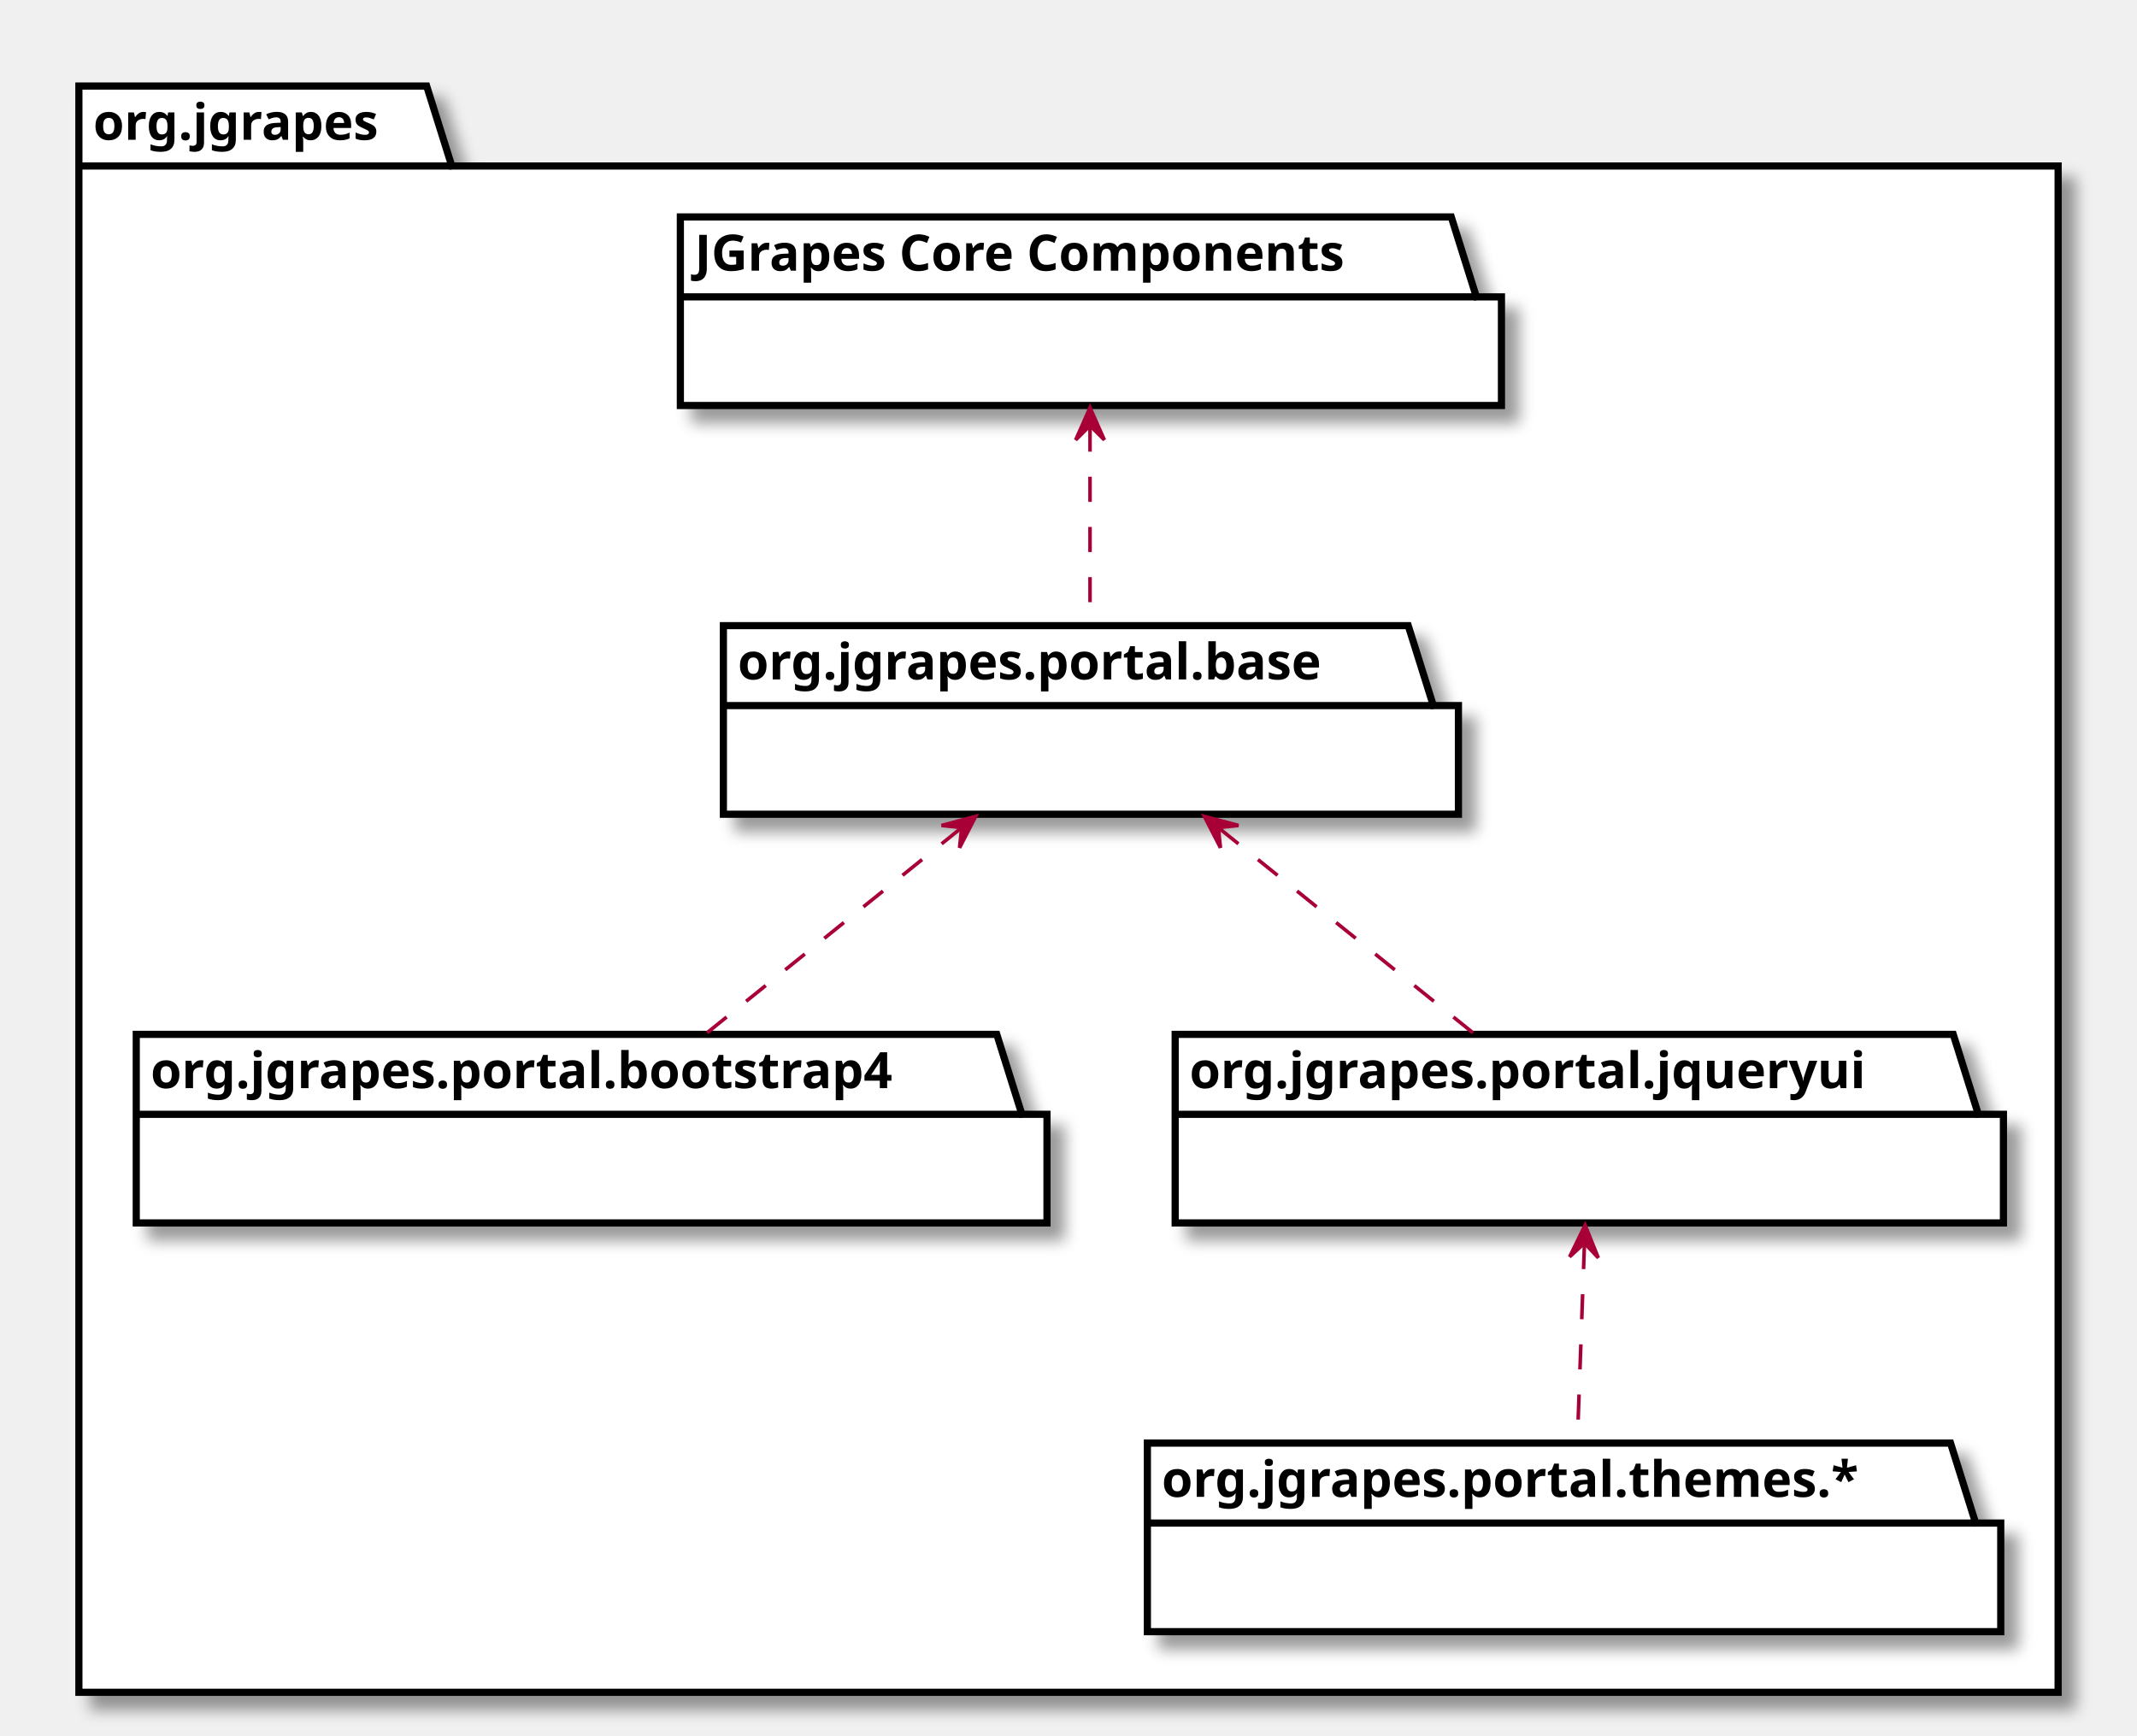
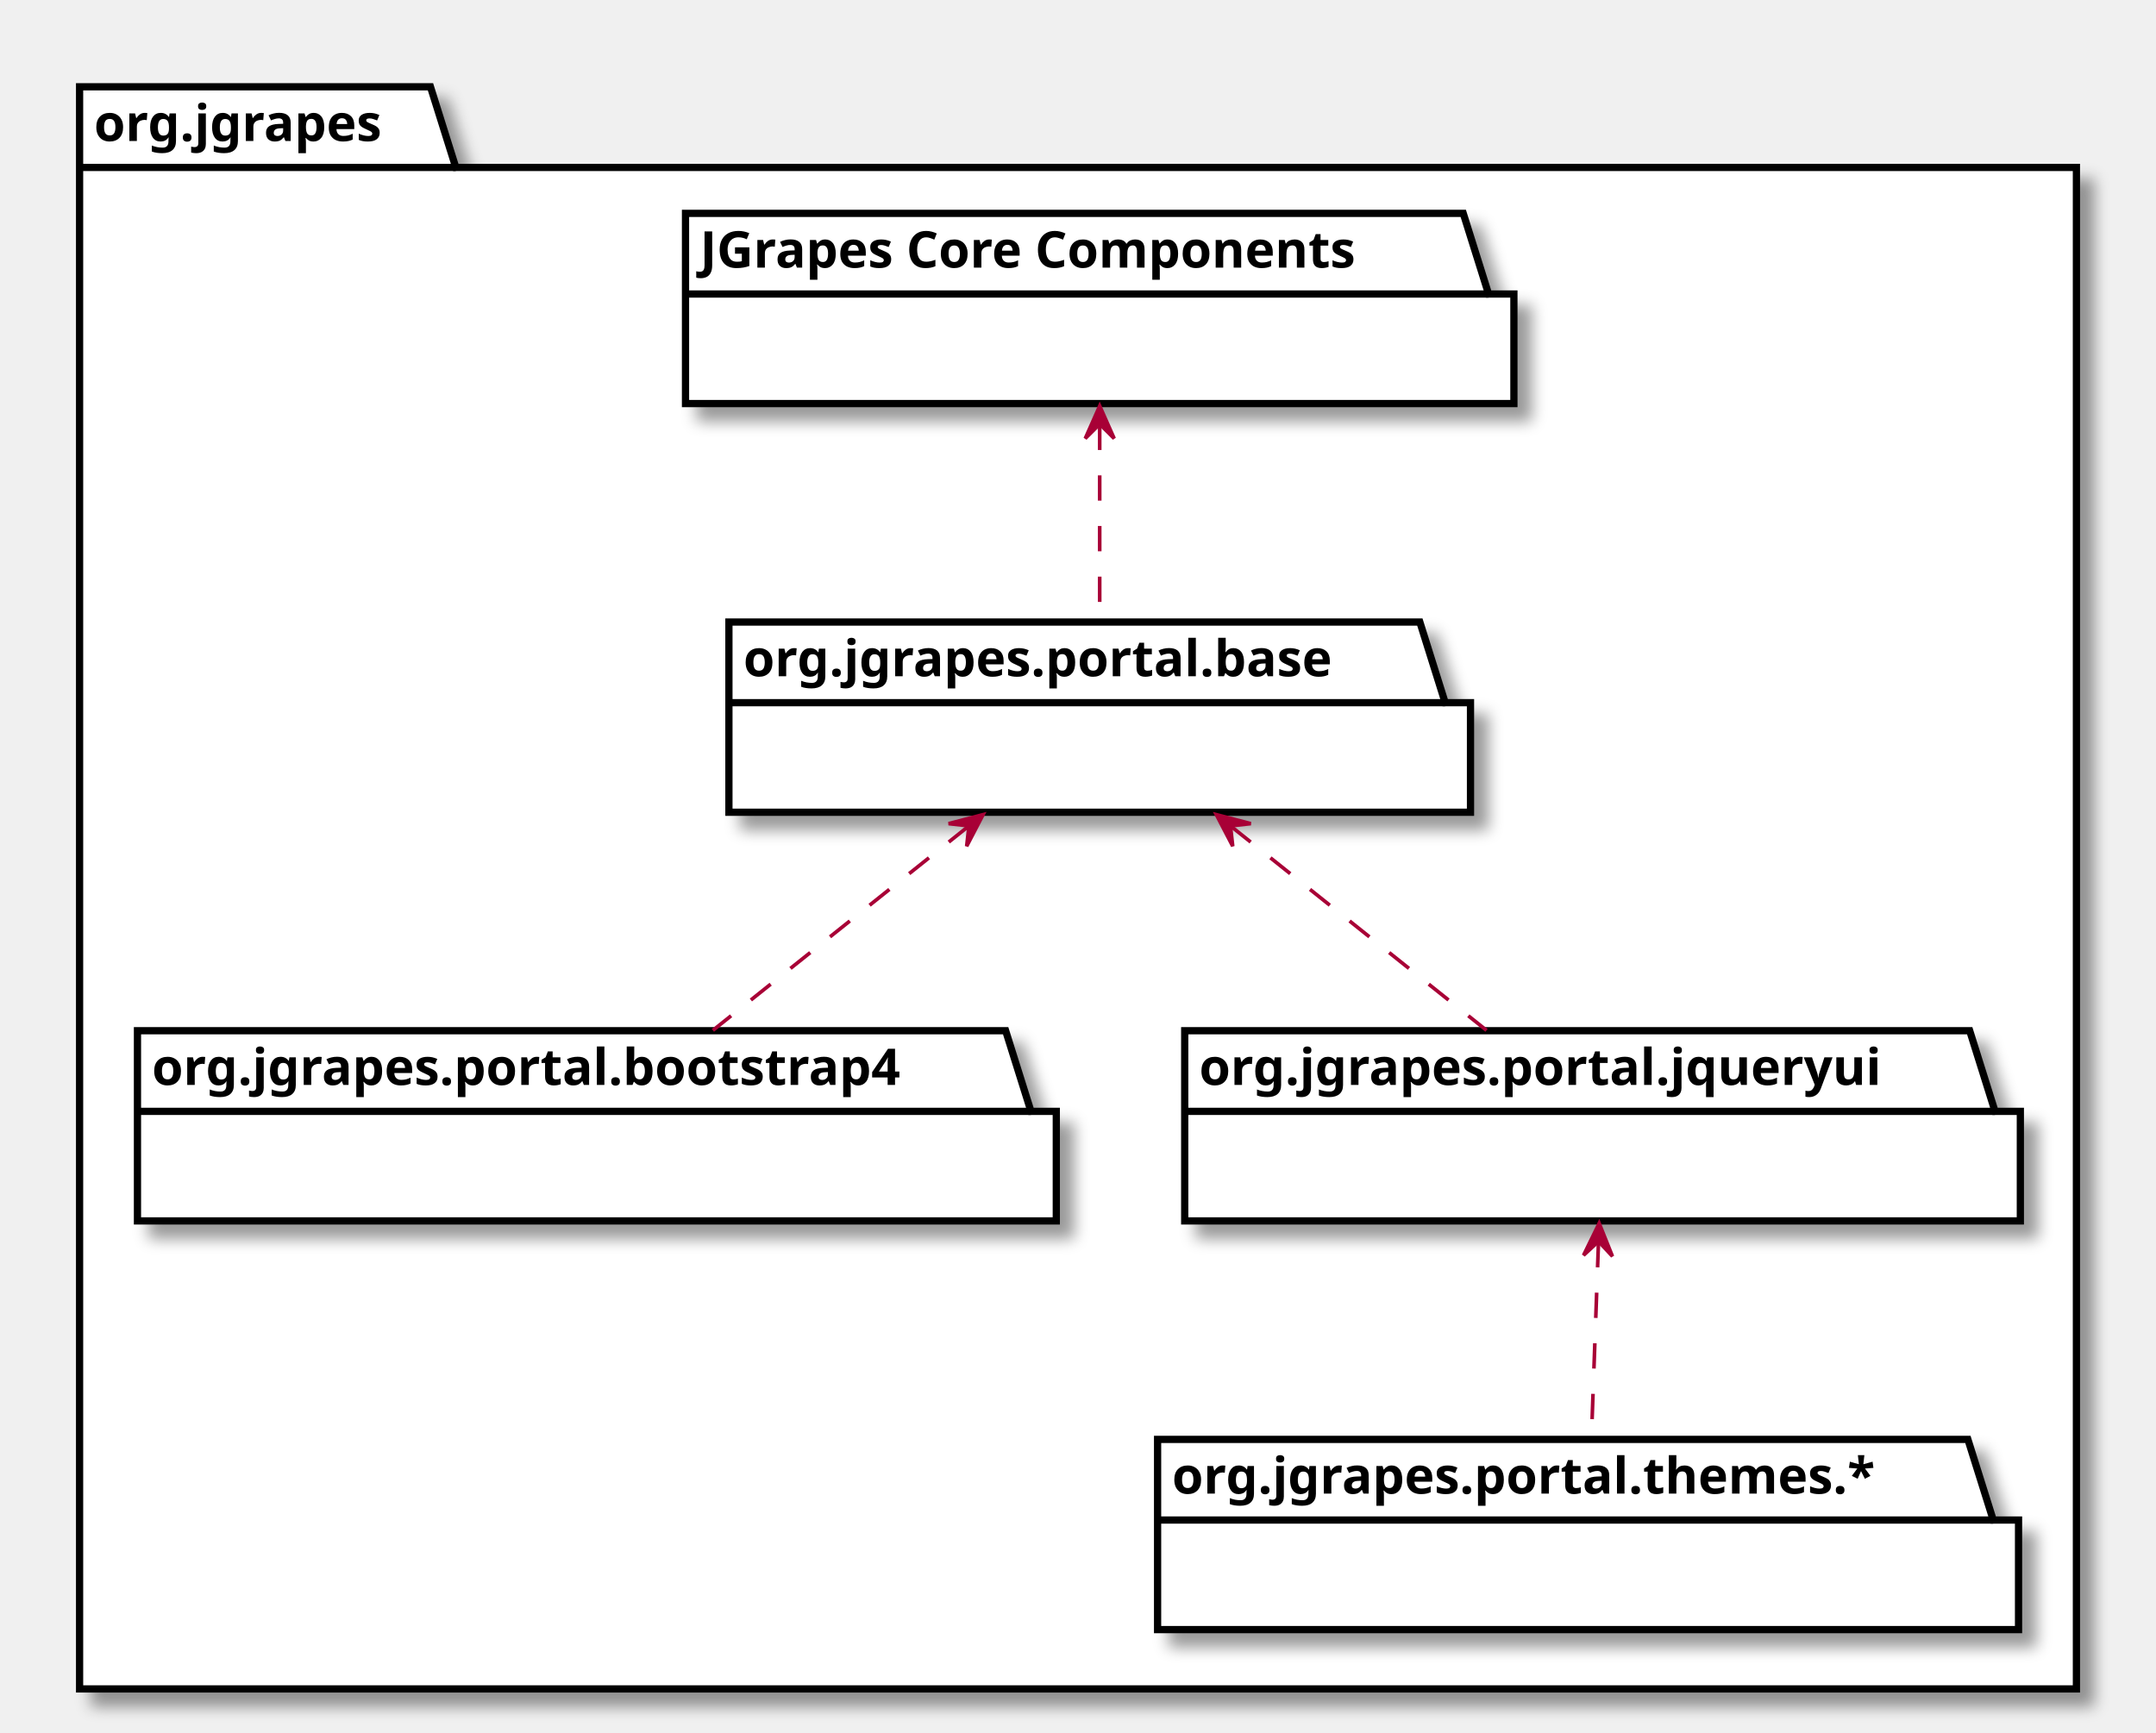
- <svg xmlns="http://www.w3.org/2000/svg" xmlns:xlink="http://www.w3.org/1999/xlink" contentScriptType="application/ecmascript" contentStyleType="text/css" height="484px" preserveAspectRatio="none" style="width:596px;height:484px;" version="1.1" viewBox="0 0 596 484" width="596px" zoomAndPan="magnify">
+ <svg xmlns="http://www.w3.org/2000/svg" xmlns:xlink="http://www.w3.org/1999/xlink" contentScriptType="application/ecmascript" contentStyleType="text/css" height="479px" preserveAspectRatio="none" style="width:596px;height:479px;" version="1.1" viewBox="0 0 596 479" width="596px" zoomAndPan="magnify">
  <defs>
    <filter height="300%" id="fiea6ywut53ht" width="300%" x="-1" y="-1">
      <feGaussianBlur result="blurOut" stdDeviation="2.0" />
      <feColorMatrix in="blurOut" result="blurOut2" type="matrix" values="0 0 0 0 0 0 0 0 0 0 0 0 0 0 0 0 0 0 .4 0" />
      <feOffset dx="4.0" dy="4.0" in="blurOut2" result="blurOut3" />
      <feBlend in="SourceGraphic" in2="blurOut3" mode="normal" />
    </filter>
  </defs>
  <g>
-     <polygon fill="#FFFFFF" filter="url(#fiea6ywut53ht)" points="22,24,119,24,126,46.297,574,46.297,574,472,22,472,22,24" style="stroke: #000000; stroke-width: 2.0;" />
+     <polygon fill="#FFFFFF" filter="url(#fiea6ywut53ht)" points="22,24,119,24,126,46.297,574,46.297,574,467,22,467,22,24" style="stroke: #000000; stroke-width: 2.0;" />
    <line style="stroke: #000000; stroke-width: 2.0;" x1="22" x2="126" y1="46.297" y2="46.297" />
    <text fill="#000000" font-family="sans-serif" font-size="14" font-weight="bold" lengthAdjust="spacingAndGlyphs" textLength="91" x="26" y="38.995">org.jgrapes</text>
-     <polygon fill="#FFFFFF" filter="url(#fiea6ywut53ht)" points="189.75,60.5,404.75,60.5,411.75,82.797,418.75,82.797,418.75,113.094,189.75,113.094,189.75,60.5" style="stroke: #000000; stroke-width: 2.0;" />
-     <line style="stroke: #000000; stroke-width: 2.0;" x1="189.75" x2="411.75" y1="82.797" y2="82.797" />
-     <text fill="#000000" font-family="sans-serif" font-size="14" font-weight="bold" lengthAdjust="spacingAndGlyphs" textLength="209" x="193.75" y="75.495">JGrapes Core Components</text>
+     <polygon fill="#FFFFFF" filter="url(#fiea6ywut53ht)" points="189.5,59,404.5,59,411.5,81.297,418.5,81.297,418.5,111.594,189.5,111.594,189.5,59" style="stroke: #000000; stroke-width: 2.0;" />
+     <line style="stroke: #000000; stroke-width: 2.0;" x1="189.5" x2="411.5" y1="81.297" y2="81.297" />
+     <text fill="#000000" font-family="sans-serif" font-size="14" font-weight="bold" lengthAdjust="spacingAndGlyphs" textLength="209" x="193.5" y="73.995">JGrapes Core Components</text>
    <a target="_parent" xlink:actuate="onRequest" xlink:href="org/jgrapes/portal/base/package-summary.html#package.description" xlink:show="new" xlink:title="org/jgrapes/portal/base/package-summary.html#package.description" xlink:type="simple">
-       <polygon fill="#FFFFFF" filter="url(#fiea6ywut53ht)" points="201.75,174.5,392.75,174.5,399.75,196.797,406.75,196.797,406.75,227.094,201.75,227.094,201.75,174.5" style="stroke: #000000; stroke-width: 2.0;" />
-       <line style="stroke: #000000; stroke-width: 2.0;" x1="201.75" x2="399.75" y1="196.797" y2="196.797" />
-       <text fill="#000000" font-family="sans-serif" font-size="14" font-weight="bold" lengthAdjust="spacingAndGlyphs" textLength="185" x="205.75" y="189.495">org.jgrapes.portal.base</text>
+       <polygon fill="#FFFFFF" filter="url(#fiea6ywut53ht)" points="201.5,172,392.5,172,399.5,194.297,406.5,194.297,406.5,224.594,201.5,224.594,201.5,172" style="stroke: #000000; stroke-width: 2.0;" />
+       <line style="stroke: #000000; stroke-width: 2.0;" x1="201.5" x2="399.5" y1="194.297" y2="194.297" />
+       <text fill="#000000" font-family="sans-serif" font-size="14" font-weight="bold" lengthAdjust="spacingAndGlyphs" textLength="185" x="205.5" y="186.995">org.jgrapes.portal.base</text>
    </a>
    <a target="_parent" xlink:actuate="onRequest" xlink:href="org/jgrapes/portal/bootstrap4/package-summary.html#package.description" xlink:show="new" xlink:title="org/jgrapes/portal/bootstrap4/package-summary.html#package.description" xlink:type="simple">
-       <polygon fill="#FFFFFF" filter="url(#fiea6ywut53ht)" points="38,288.5,278,288.5,285,310.797,292,310.797,292,341.094,38,341.094,38,288.5" style="stroke: #000000; stroke-width: 2.0;" />
-       <line style="stroke: #000000; stroke-width: 2.0;" x1="38" x2="285" y1="310.797" y2="310.797" />
-       <text fill="#000000" font-family="sans-serif" font-size="14" font-weight="bold" lengthAdjust="spacingAndGlyphs" textLength="234" x="42" y="303.495">org.jgrapes.portal.bootstrap4</text>
+       <polygon fill="#FFFFFF" filter="url(#fiea6ywut53ht)" points="38,285,278,285,285,307.297,292,307.297,292,337.594,38,337.594,38,285" style="stroke: #000000; stroke-width: 2.0;" />
+       <line style="stroke: #000000; stroke-width: 2.0;" x1="38" x2="285" y1="307.297" y2="307.297" />
+       <text fill="#000000" font-family="sans-serif" font-size="14" font-weight="bold" lengthAdjust="spacingAndGlyphs" textLength="234" x="42" y="299.995">org.jgrapes.portal.bootstrap4</text>
    </a>
    <a target="_parent" xlink:actuate="onRequest" xlink:href="org/jgrapes/portal/jqueryui/package-summary.html#package.description" xlink:show="new" xlink:title="org/jgrapes/portal/jqueryui/package-summary.html#package.description" xlink:type="simple">
-       <polygon fill="#FFFFFF" filter="url(#fiea6ywut53ht)" points="327.75,288.5,544.75,288.5,551.75,310.797,558.75,310.797,558.75,341.094,327.75,341.094,327.75,288.5" style="stroke: #000000; stroke-width: 2.0;" />
-       <line style="stroke: #000000; stroke-width: 2.0;" x1="327.75" x2="551.75" y1="310.797" y2="310.797" />
-       <text fill="#000000" font-family="sans-serif" font-size="14" font-weight="bold" lengthAdjust="spacingAndGlyphs" textLength="211" x="331.75" y="303.495">org.jgrapes.portal.jqueryui</text>
+       <polygon fill="#FFFFFF" filter="url(#fiea6ywut53ht)" points="327.5,285,544.5,285,551.5,307.297,558.5,307.297,558.5,337.594,327.5,337.594,327.5,285" style="stroke: #000000; stroke-width: 2.0;" />
+       <line style="stroke: #000000; stroke-width: 2.0;" x1="327.5" x2="551.5" y1="307.297" y2="307.297" />
+       <text fill="#000000" font-family="sans-serif" font-size="14" font-weight="bold" lengthAdjust="spacingAndGlyphs" textLength="211" x="331.5" y="299.995">org.jgrapes.portal.jqueryui</text>
    </a>
-     <polygon fill="#FFFFFF" filter="url(#fiea6ywut53ht)" points="320,402.5,544,402.5,551,424.797,558,424.797,558,455.094,320,455.094,320,402.5" style="stroke: #000000; stroke-width: 2.0;" />
-     <line style="stroke: #000000; stroke-width: 2.0;" x1="320" x2="551" y1="424.797" y2="424.797" />
-     <text fill="#000000" font-family="sans-serif" font-size="14" font-weight="bold" lengthAdjust="spacingAndGlyphs" textLength="218" x="324" y="417.495">org.jgrapes.portal.themes.*</text>
-     <path d="M304,118.969 C304,136.416 304,157.944 304,174.425 " fill="none" id="JGrapes Core Components-org.jgrapes.portal.base" style="stroke: #A80036; stroke-width: 1.0; stroke-dasharray: 7.0,7.0;" />
-     <polygon fill="#A80036" points="304,113.695,300,122.695,304,118.695,308,122.695,304,113.695" style="stroke: #A80036; stroke-width: 1.0;" />
-     <path d="M339.938,230.957 C362.005,248.738 390.012,271.305 411.259,288.425 " fill="none" id="org.jgrapes.portal.base-org.jgrapes.portal.jqueryui" style="stroke: #A80036; stroke-width: 1.0; stroke-dasharray: 7.0,7.0;" />
-     <polygon fill="#A80036" points="335.889,227.695,340.387,236.457,339.782,230.832,345.407,230.228,335.889,227.695" style="stroke: #A80036; stroke-width: 1.0;" />
-     <path d="M441.894,346.969 C441.271,364.416 440.502,385.944 439.913,402.425 " fill="none" id="org.jgrapes.portal.jqueryui-org.jgrapes.portal.themes.*" style="stroke: #A80036; stroke-width: 1.0; stroke-dasharray: 7.0,7.0;" />
-     <polygon fill="#A80036" points="442.082,341.695,437.763,350.546,441.903,346.692,445.758,350.832,442.082,341.695" style="stroke: #A80036; stroke-width: 1.0;" />
-     <path d="M268.062,230.957 C245.995,248.738 217.988,271.305 196.741,288.425 " fill="none" id="org.jgrapes.portal.base-org.jgrapes.portal.bootstrap4" style="stroke: #A80036; stroke-width: 1.0; stroke-dasharray: 7.0,7.0;" />
-     <polygon fill="#A80036" points="272.111,227.695,262.593,230.228,268.218,230.832,267.613,236.457,272.111,227.695" style="stroke: #A80036; stroke-width: 1.0;" />
+     <polygon fill="#FFFFFF" filter="url(#fiea6ywut53ht)" points="320,398,544,398,551,420.297,558,420.297,558,450.594,320,450.594,320,398" style="stroke: #000000; stroke-width: 2.0;" />
+     <line style="stroke: #000000; stroke-width: 2.0;" x1="320" x2="551" y1="420.297" y2="420.297" />
+     <text fill="#000000" font-family="sans-serif" font-size="14" font-weight="bold" lengthAdjust="spacingAndGlyphs" textLength="218" x="324" y="412.995">org.jgrapes.portal.themes.*</text>
+     <path d="M304,117.434 C304,134.591 304,155.672 304,171.895 " fill="none" id="JGrapes Core Components-org.jgrapes.portal.base" style="stroke: #A80036; stroke-width: 1.0; stroke-dasharray: 7.0,7.0;" />
+     <polygon fill="#A80036" points="304,112.245,300,121.245,304,117.245,308,121.245,304,112.245" style="stroke: #A80036; stroke-width: 1.0;" />
+     <path d="M340.259,228.455 C362.164,245.948 389.832,268.042 410.936,284.895 " fill="none" id="org.jgrapes.portal.base-org.jgrapes.portal.jqueryui" style="stroke: #A80036; stroke-width: 1.0; stroke-dasharray: 7.0,7.0;" />
+     <polygon fill="#A80036" points="336.239,225.245,340.776,233.987,340.146,228.365,345.768,227.735,336.239,225.245" style="stroke: #A80036; stroke-width: 1.0;" />
+     <path d="M441.885,343.434 C441.267,360.591 440.507,381.672 439.923,397.895 " fill="none" id="org.jgrapes.portal.jqueryui-org.jgrapes.portal.themes.*" style="stroke: #A80036; stroke-width: 1.0; stroke-dasharray: 7.0,7.0;" />
+     <polygon fill="#A80036" points="442.072,338.245,437.751,347.095,441.892,343.242,445.745,347.383,442.072,338.245" style="stroke: #A80036; stroke-width: 1.0;" />
+     <path d="M267.741,228.455 C245.836,245.948 218.168,268.042 197.064,284.895 " fill="none" id="org.jgrapes.portal.base-org.jgrapes.portal.bootstrap4" style="stroke: #A80036; stroke-width: 1.0; stroke-dasharray: 7.0,7.0;" />
+     <polygon fill="#A80036" points="271.761,225.245,262.232,227.735,267.854,228.365,267.224,233.987,271.761,225.245" style="stroke: #A80036; stroke-width: 1.0;" />
  </g>
</svg>
